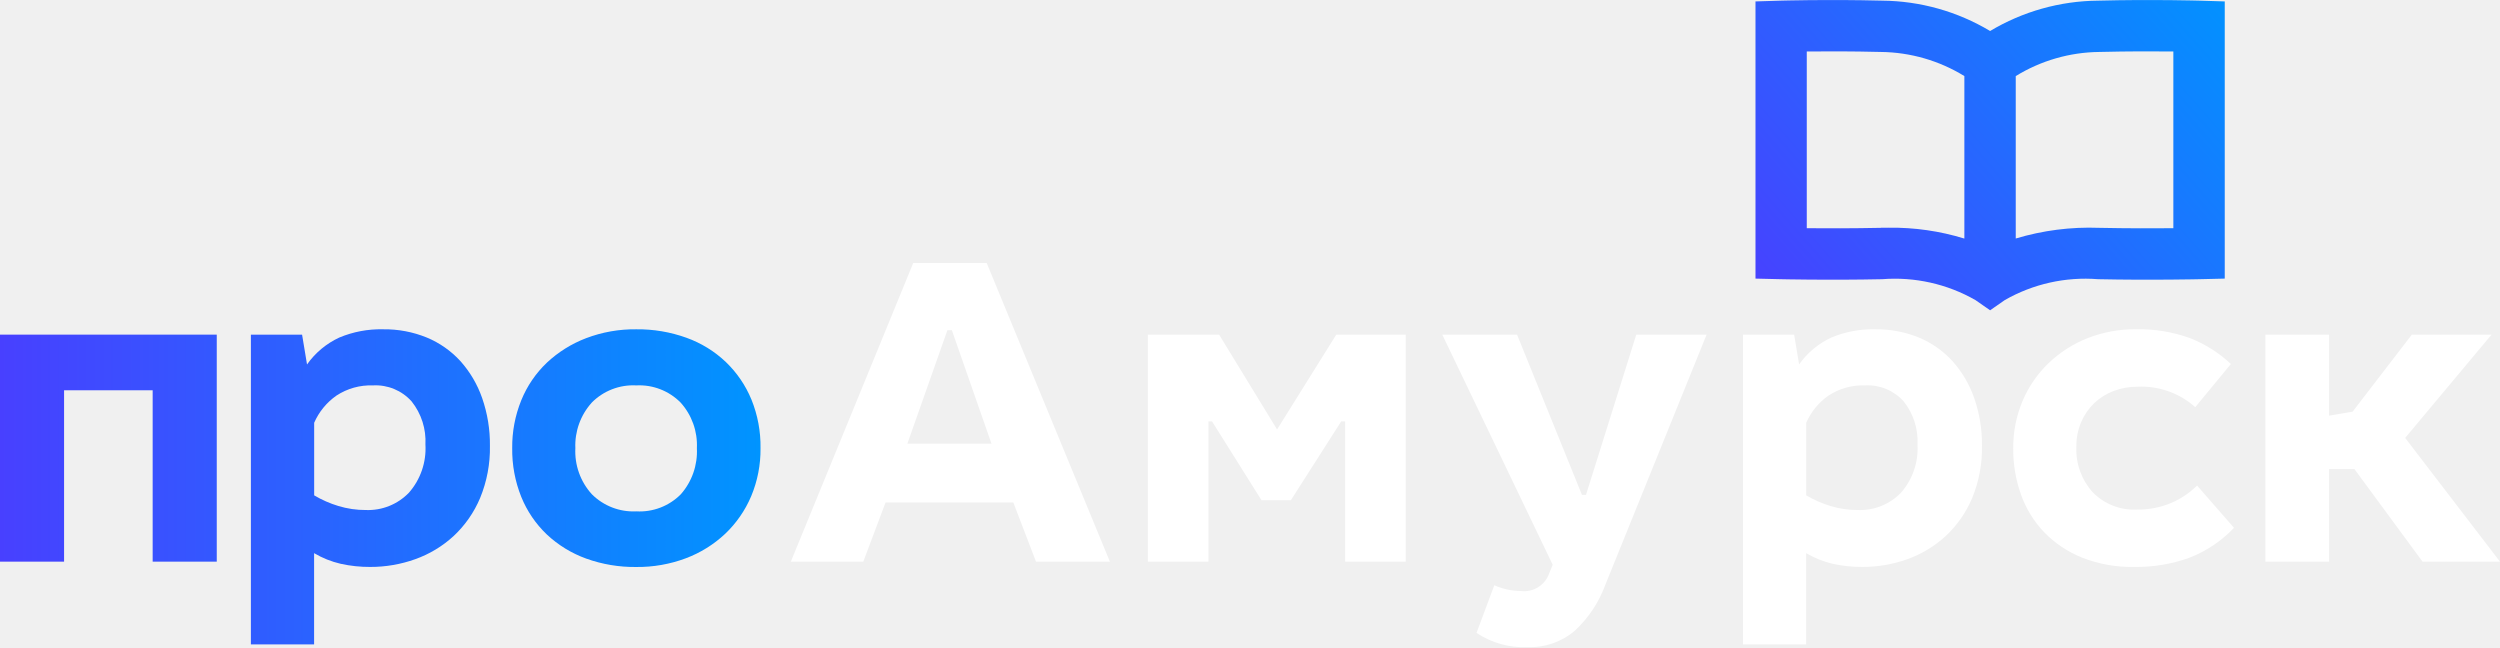
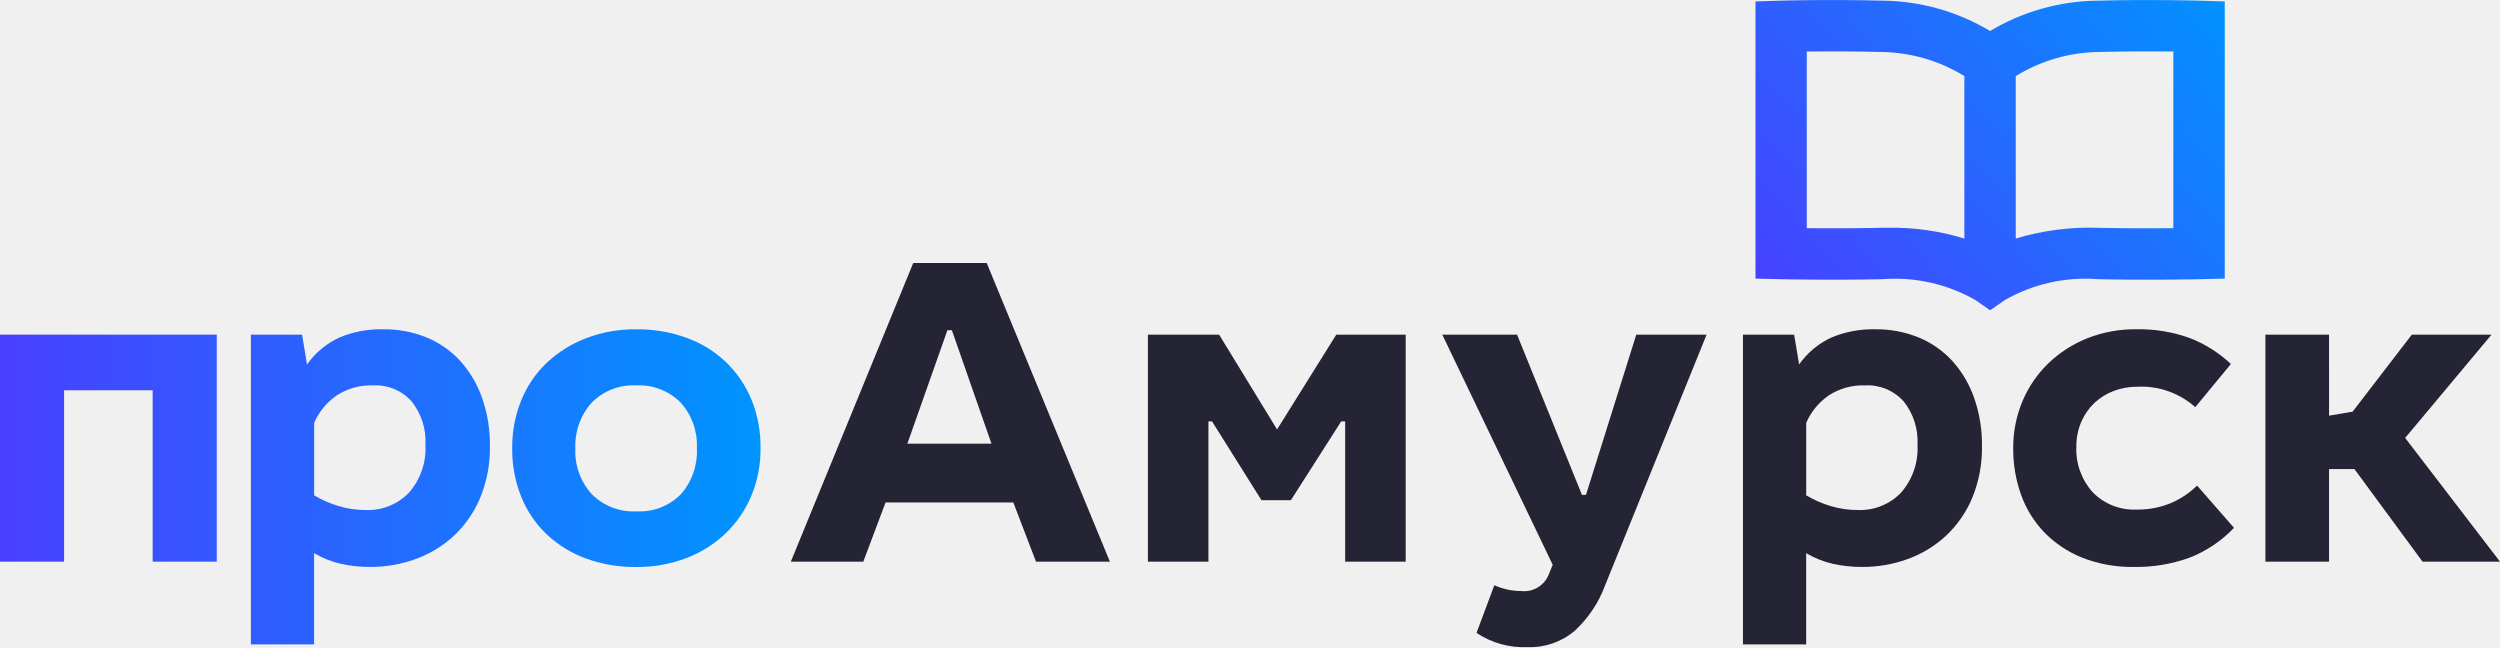
<svg xmlns="http://www.w3.org/2000/svg" xmlns:xlink="http://www.w3.org/1999/xlink" width="138" height="35.721" viewBox="0 0 138 35.721">
  <defs>
    <linearGradient id="linear-gradient" x1="-0.097" y1="0.798" x2="1.103" y2="0.101" gradientUnits="objectBoundingBox">
      <stop offset="0" stop-color="#4840ff" />
      <stop offset="1" stop-color="#0094ff" />
    </linearGradient>
    <linearGradient id="linear-gradient-2" x1="0" y1="0.671" x2="3.509" y2="0.671" xlink:href="#linear-gradient" />
    <linearGradient id="linear-gradient-3" x1="-1.05" y1="0.5" x2="2.132" y2="0.5" xlink:href="#linear-gradient" />
    <linearGradient id="linear-gradient-4" x1="-2.062" y1="0.663" x2="1" y2="0.663" xlink:href="#linear-gradient" />
  </defs>
  <g id="logo_hstr" transform="translate(-453 6)">
    <path id="Path_370" data-name="Path 370" d="M-2538.06,1287.464c-.1,0-2.552-.079-5.627,0a11.8,11.8,0,0,0-5.953,1.675,11.8,11.8,0,0,0-5.953-1.675c-3.074-.079-5.523,0-5.626,0l-1.372.043v15.3l1.384.033c.025,0,2.661.062,5.608,0a8.961,8.961,0,0,1,5.149,1.152l.81.564.811-.564a8.942,8.942,0,0,1,5.149-1.152c2.947.062,5.583,0,5.608,0l1.384-.033v-15.3Zm-17.6,12.54c-1.583.033-3.071.03-4.1.021v-9.755c1-.011,2.466-.015,4.09.026a8.99,8.99,0,0,1,4.609,1.331v8.97a13.609,13.609,0,0,0-4.189-.6C-2555.382,1300-2555.52,1300-2555.658,1300Zm16.135.021c-1.025.009-2.514.012-4.1-.021a14.14,14.14,0,0,0-4.6.59v-8.966a8.979,8.979,0,0,1,4.609-1.332c1.623-.041,3.089-.037,4.091-.026Z" transform="translate(3112.494 -1293.428)" fill="url(#linear-gradient)" />
    <g id="Group_664" data-name="Group 664" transform="translate(3112.494 -1293.428)">
      <g id="Group_663" data-name="Group 663">
-         <path id="Path_371" data-name="Path 371" d="M-2598.228,1318.431h-4.079l-1.252-3.267h-7.052l-1.229,3.267h-4l6.757-16.487h4.054Zm-6.536-6.511-2.187-6.265h-.246l-2.211,6.265Z" fill="#fff" />
-         <path id="Path_372" data-name="Path 372" d="M-2589,1311.134l3.268-5.233h3.833v12.53h-3.342v-7.74h-.22l-2.777,4.349h-1.622l-2.728-4.349h-.2v7.74h-3.342V1305.9h3.931Z" fill="#fff" />
-         <path id="Path_373" data-name="Path 373" d="M-2572.17,1314.746h.222l2.776-8.845h3.882l-5.6,13.833a6.468,6.468,0,0,1-1.67,2.505,3.8,3.8,0,0,1-2.606.91,4.689,4.689,0,0,1-2.824-.786l.982-2.629a3.752,3.752,0,0,0,.762.245,3.643,3.643,0,0,0,.713.074,1.462,1.462,0,0,0,1.548-.959l.2-.491-6.094-12.7h4.128Z" fill="#fff" />
-         <path id="Path_374" data-name="Path 374" d="M-2560.184,1307.546a4.49,4.49,0,0,1,1.781-1.486,5.912,5.912,0,0,1,2.421-.455,6.148,6.148,0,0,1,2.407.455,5.22,5.22,0,0,1,1.856,1.3,6.021,6.021,0,0,1,1.2,2.039,7.733,7.733,0,0,1,.43,2.642,7.211,7.211,0,0,1-.54,2.875,6.083,6.083,0,0,1-1.462,2.1,6.217,6.217,0,0,1-2.113,1.277,7.311,7.311,0,0,1-2.494.43,7.391,7.391,0,0,1-1.622-.172,5.205,5.205,0,0,1-1.474-.589V1323h-3.488v-17.1h2.825Zm1.733,7.814a5.115,5.115,0,0,0,1.51.221,3.139,3.139,0,0,0,2.384-.958,3.7,3.7,0,0,0,.909-2.654,3.526,3.526,0,0,0-.762-2.383,2.668,2.668,0,0,0-2.138-.884,3.436,3.436,0,0,0-2.014.564,3.565,3.565,0,0,0-1.229,1.5v4.005A6,6,0,0,0-2558.451,1315.36Z" fill="#fff" />
-         <path id="Path_375" data-name="Path 375" d="M-2541.515,1308.775a3.646,3.646,0,0,0-1.3.233,3.2,3.2,0,0,0-1.069.664,3.206,3.206,0,0,0-.725,1.044,3.387,3.387,0,0,0-.27,1.376,3.522,3.522,0,0,0,.9,2.506,3.188,3.188,0,0,0,2.446.958,4.721,4.721,0,0,0,1.867-.356,4.556,4.556,0,0,0,1.45-.97l2.039,2.334a6.781,6.781,0,0,1-2.482,1.659,8.618,8.618,0,0,1-3.022.5,7.477,7.477,0,0,1-2.887-.516,6.072,6.072,0,0,1-2.088-1.4,5.823,5.823,0,0,1-1.278-2.075,7.431,7.431,0,0,1-.43-2.543,6.6,6.6,0,0,1,.516-2.629,6.3,6.3,0,0,1,1.437-2.089,6.614,6.614,0,0,1,2.15-1.376,7.14,7.14,0,0,1,2.678-.492,8.256,8.256,0,0,1,2.949.479,7.043,7.043,0,0,1,2.285,1.438l-1.966,2.383A4.475,4.475,0,0,0-2541.515,1308.775Z" fill="#fff" />
-         <path id="Path_376" data-name="Path 376" d="M-2530.929,1310.372l1.3-.221,3.267-4.25h4.4l-4.767,5.7,5.234,6.83h-4.275l-3.76-5.111h-1.4v5.111h-3.514V1305.9h3.514Z" fill="#fff" />
+         <path id="Path_371" data-name="Path 371" d="M-2598.228,1318.431h-4.079l-1.252-3.267h-7.052l-1.229,3.267h-4l6.757-16.487h4.054Zm-6.536-6.511-2.187-6.265h-.246l-2.211,6.265Z" fill="#242434" />
+         <path id="Path_372" data-name="Path 372" d="M-2589,1311.134l3.268-5.233h3.833v12.53h-3.342v-7.74h-.22l-2.777,4.349h-1.622l-2.728-4.349h-.2v7.74h-3.342V1305.9h3.931Z" fill="#242434" />
+         <path id="Path_373" data-name="Path 373" d="M-2572.17,1314.746h.222l2.776-8.845h3.882l-5.6,13.833a6.468,6.468,0,0,1-1.67,2.505,3.8,3.8,0,0,1-2.606.91,4.689,4.689,0,0,1-2.824-.786l.982-2.629a3.752,3.752,0,0,0,.762.245,3.643,3.643,0,0,0,.713.074,1.462,1.462,0,0,0,1.548-.959l.2-.491-6.094-12.7h4.128Z" fill="#242434" />
+         <path id="Path_374" data-name="Path 374" d="M-2560.184,1307.546a4.49,4.49,0,0,1,1.781-1.486,5.912,5.912,0,0,1,2.421-.455,6.148,6.148,0,0,1,2.407.455,5.22,5.22,0,0,1,1.856,1.3,6.021,6.021,0,0,1,1.2,2.039,7.733,7.733,0,0,1,.43,2.642,7.211,7.211,0,0,1-.54,2.875,6.083,6.083,0,0,1-1.462,2.1,6.217,6.217,0,0,1-2.113,1.277,7.311,7.311,0,0,1-2.494.43,7.391,7.391,0,0,1-1.622-.172,5.205,5.205,0,0,1-1.474-.589V1323h-3.488v-17.1h2.825Zm1.733,7.814a5.115,5.115,0,0,0,1.51.221,3.139,3.139,0,0,0,2.384-.958,3.7,3.7,0,0,0,.909-2.654,3.526,3.526,0,0,0-.762-2.383,2.668,2.668,0,0,0-2.138-.884,3.436,3.436,0,0,0-2.014.564,3.565,3.565,0,0,0-1.229,1.5v4.005A6,6,0,0,0-2558.451,1315.36Z" fill="#242434" />
+         <path id="Path_375" data-name="Path 375" d="M-2541.515,1308.775a3.646,3.646,0,0,0-1.3.233,3.2,3.2,0,0,0-1.069.664,3.206,3.206,0,0,0-.725,1.044,3.387,3.387,0,0,0-.27,1.376,3.522,3.522,0,0,0,.9,2.506,3.188,3.188,0,0,0,2.446.958,4.721,4.721,0,0,0,1.867-.356,4.556,4.556,0,0,0,1.45-.97l2.039,2.334a6.781,6.781,0,0,1-2.482,1.659,8.618,8.618,0,0,1-3.022.5,7.477,7.477,0,0,1-2.887-.516,6.072,6.072,0,0,1-2.088-1.4,5.823,5.823,0,0,1-1.278-2.075,7.431,7.431,0,0,1-.43-2.543,6.6,6.6,0,0,1,.516-2.629,6.3,6.3,0,0,1,1.437-2.089,6.614,6.614,0,0,1,2.15-1.376,7.14,7.14,0,0,1,2.678-.492,8.256,8.256,0,0,1,2.949.479,7.043,7.043,0,0,1,2.285,1.438l-1.966,2.383A4.475,4.475,0,0,0-2541.515,1308.775Z" fill="#242434" />
+         <path id="Path_376" data-name="Path 376" d="M-2530.929,1310.372l1.3-.221,3.267-4.25h4.4l-4.767,5.7,5.234,6.83h-4.275l-3.76-5.111h-1.4v5.111h-3.514V1305.9h3.514Z" fill="#242434" />
      </g>
    </g>
    <g id="Group_666" data-name="Group 666" transform="translate(3112.494 -1293.428)">
      <g id="Group_665" data-name="Group 665">
        <path id="Path_377" data-name="Path 377" d="M-2647.529,1318.431h-3.538v-9.46h-4.89v9.46h-3.537V1305.9h11.965Z" fill="url(#linear-gradient-2)" />
        <path id="Path_378" data-name="Path 378" d="M-2642.546,1307.546a4.489,4.489,0,0,1,1.782-1.486,5.909,5.909,0,0,1,2.42-.455,6.161,6.161,0,0,1,2.409.455,5.231,5.231,0,0,1,1.855,1.3,6.024,6.024,0,0,1,1.2,2.039,7.762,7.762,0,0,1,.43,2.642,7.207,7.207,0,0,1-.541,2.875,6.106,6.106,0,0,1-1.462,2.1,6.217,6.217,0,0,1-2.113,1.277,7.311,7.311,0,0,1-2.495.43,7.386,7.386,0,0,1-1.621-.172,5.194,5.194,0,0,1-1.474-.589V1323h-3.489v-17.1h2.826Zm1.733,7.814a5.127,5.127,0,0,0,1.511.221,3.136,3.136,0,0,0,2.383-.958,3.7,3.7,0,0,0,.909-2.654,3.525,3.525,0,0,0-.762-2.383,2.663,2.663,0,0,0-2.136-.884,3.441,3.441,0,0,0-2.016.564,3.57,3.57,0,0,0-1.228,1.5v4.005A6.017,6.017,0,0,0-2640.813,1315.36Z" fill="url(#linear-gradient-3)" />
        <path id="Path_379" data-name="Path 379" d="M-2621.6,1306.073a6.185,6.185,0,0,1,2.174,1.339,6.1,6.1,0,0,1,1.413,2.075,6.869,6.869,0,0,1,.5,2.679,6.668,6.668,0,0,1-.516,2.654,6.171,6.171,0,0,1-1.437,2.075,6.506,6.506,0,0,1-2.175,1.352,7.563,7.563,0,0,1-2.728.479,7.88,7.88,0,0,1-2.776-.467,6.313,6.313,0,0,1-2.162-1.326,5.953,5.953,0,0,1-1.413-2.077,6.961,6.961,0,0,1-.5-2.69,6.836,6.836,0,0,1,.5-2.642,5.967,5.967,0,0,1,1.413-2.076,6.623,6.623,0,0,1,2.162-1.351,7.535,7.535,0,0,1,2.776-.492A7.913,7.913,0,0,1-2621.6,1306.073Zm-5.234,3.586a3.527,3.527,0,0,0-.9,2.507,3.518,3.518,0,0,0,.909,2.543,3.248,3.248,0,0,0,2.457.946,3.2,3.2,0,0,0,2.458-.946,3.575,3.575,0,0,0,.884-2.543,3.505,3.505,0,0,0-.9-2.518,3.209,3.209,0,0,0-2.446-.946A3.22,3.22,0,0,0-2626.837,1309.659Z" fill="url(#linear-gradient-4)" />
      </g>
    </g>
  </g>
</svg>
